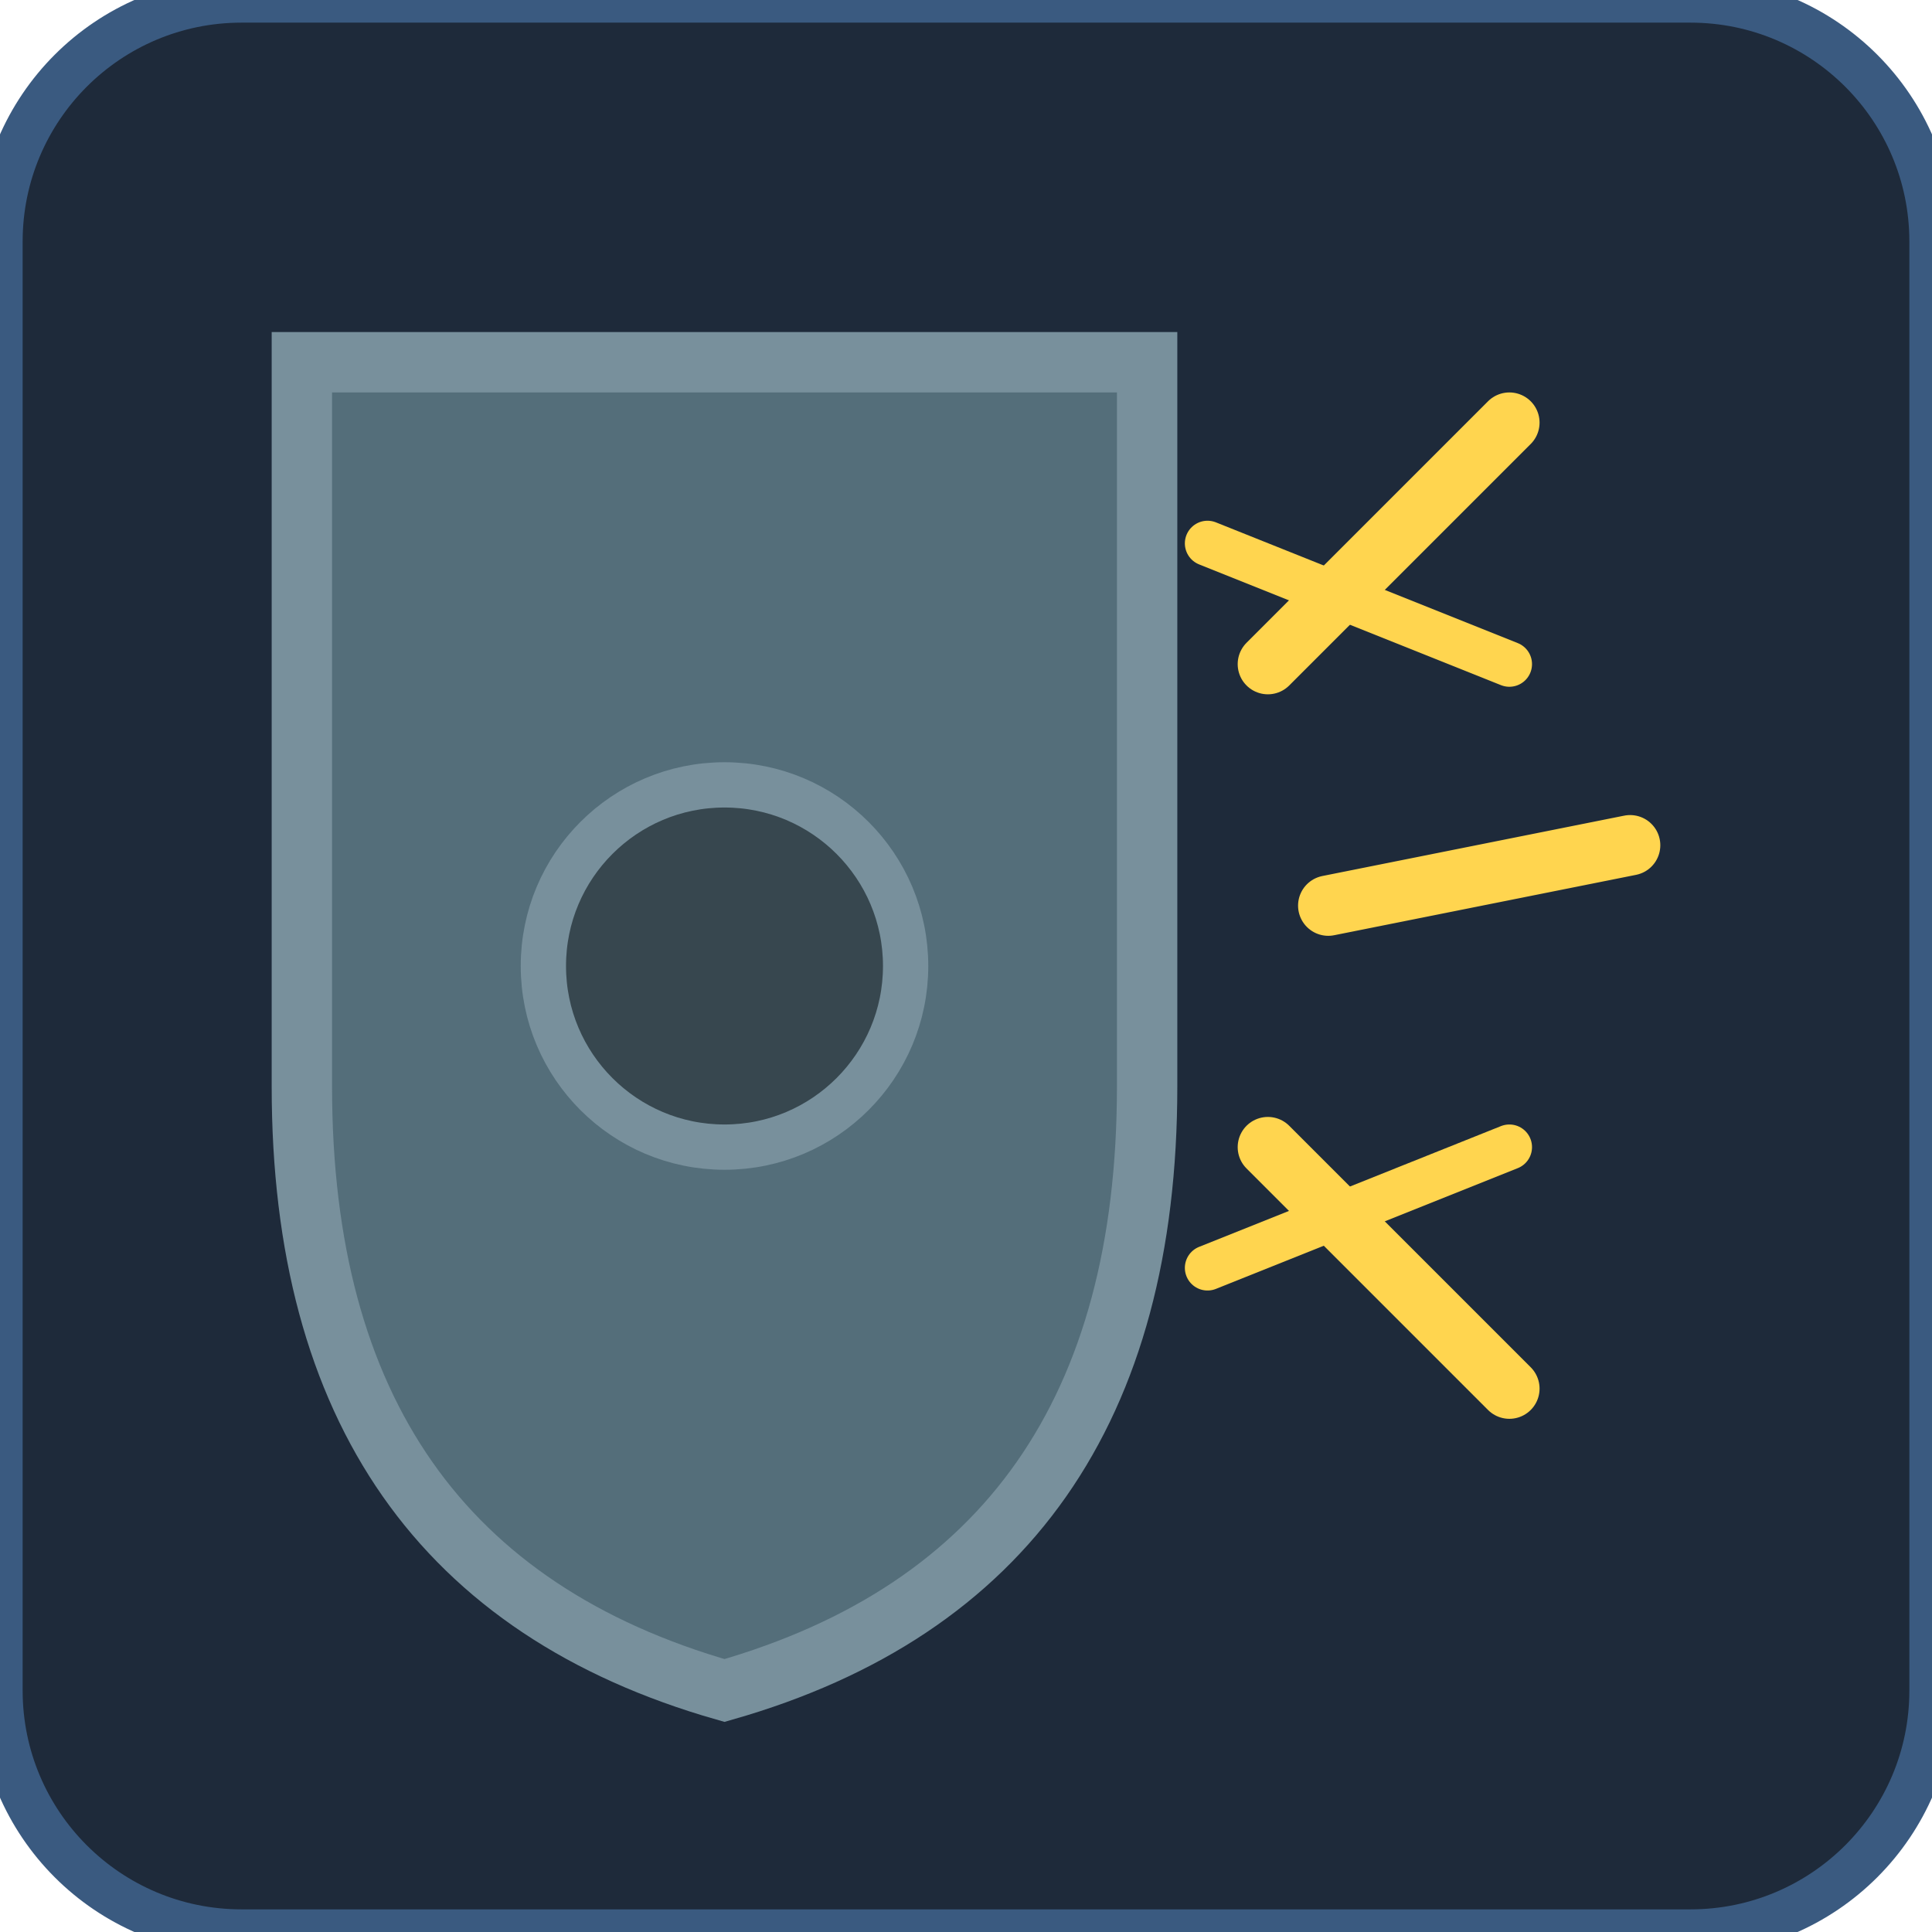
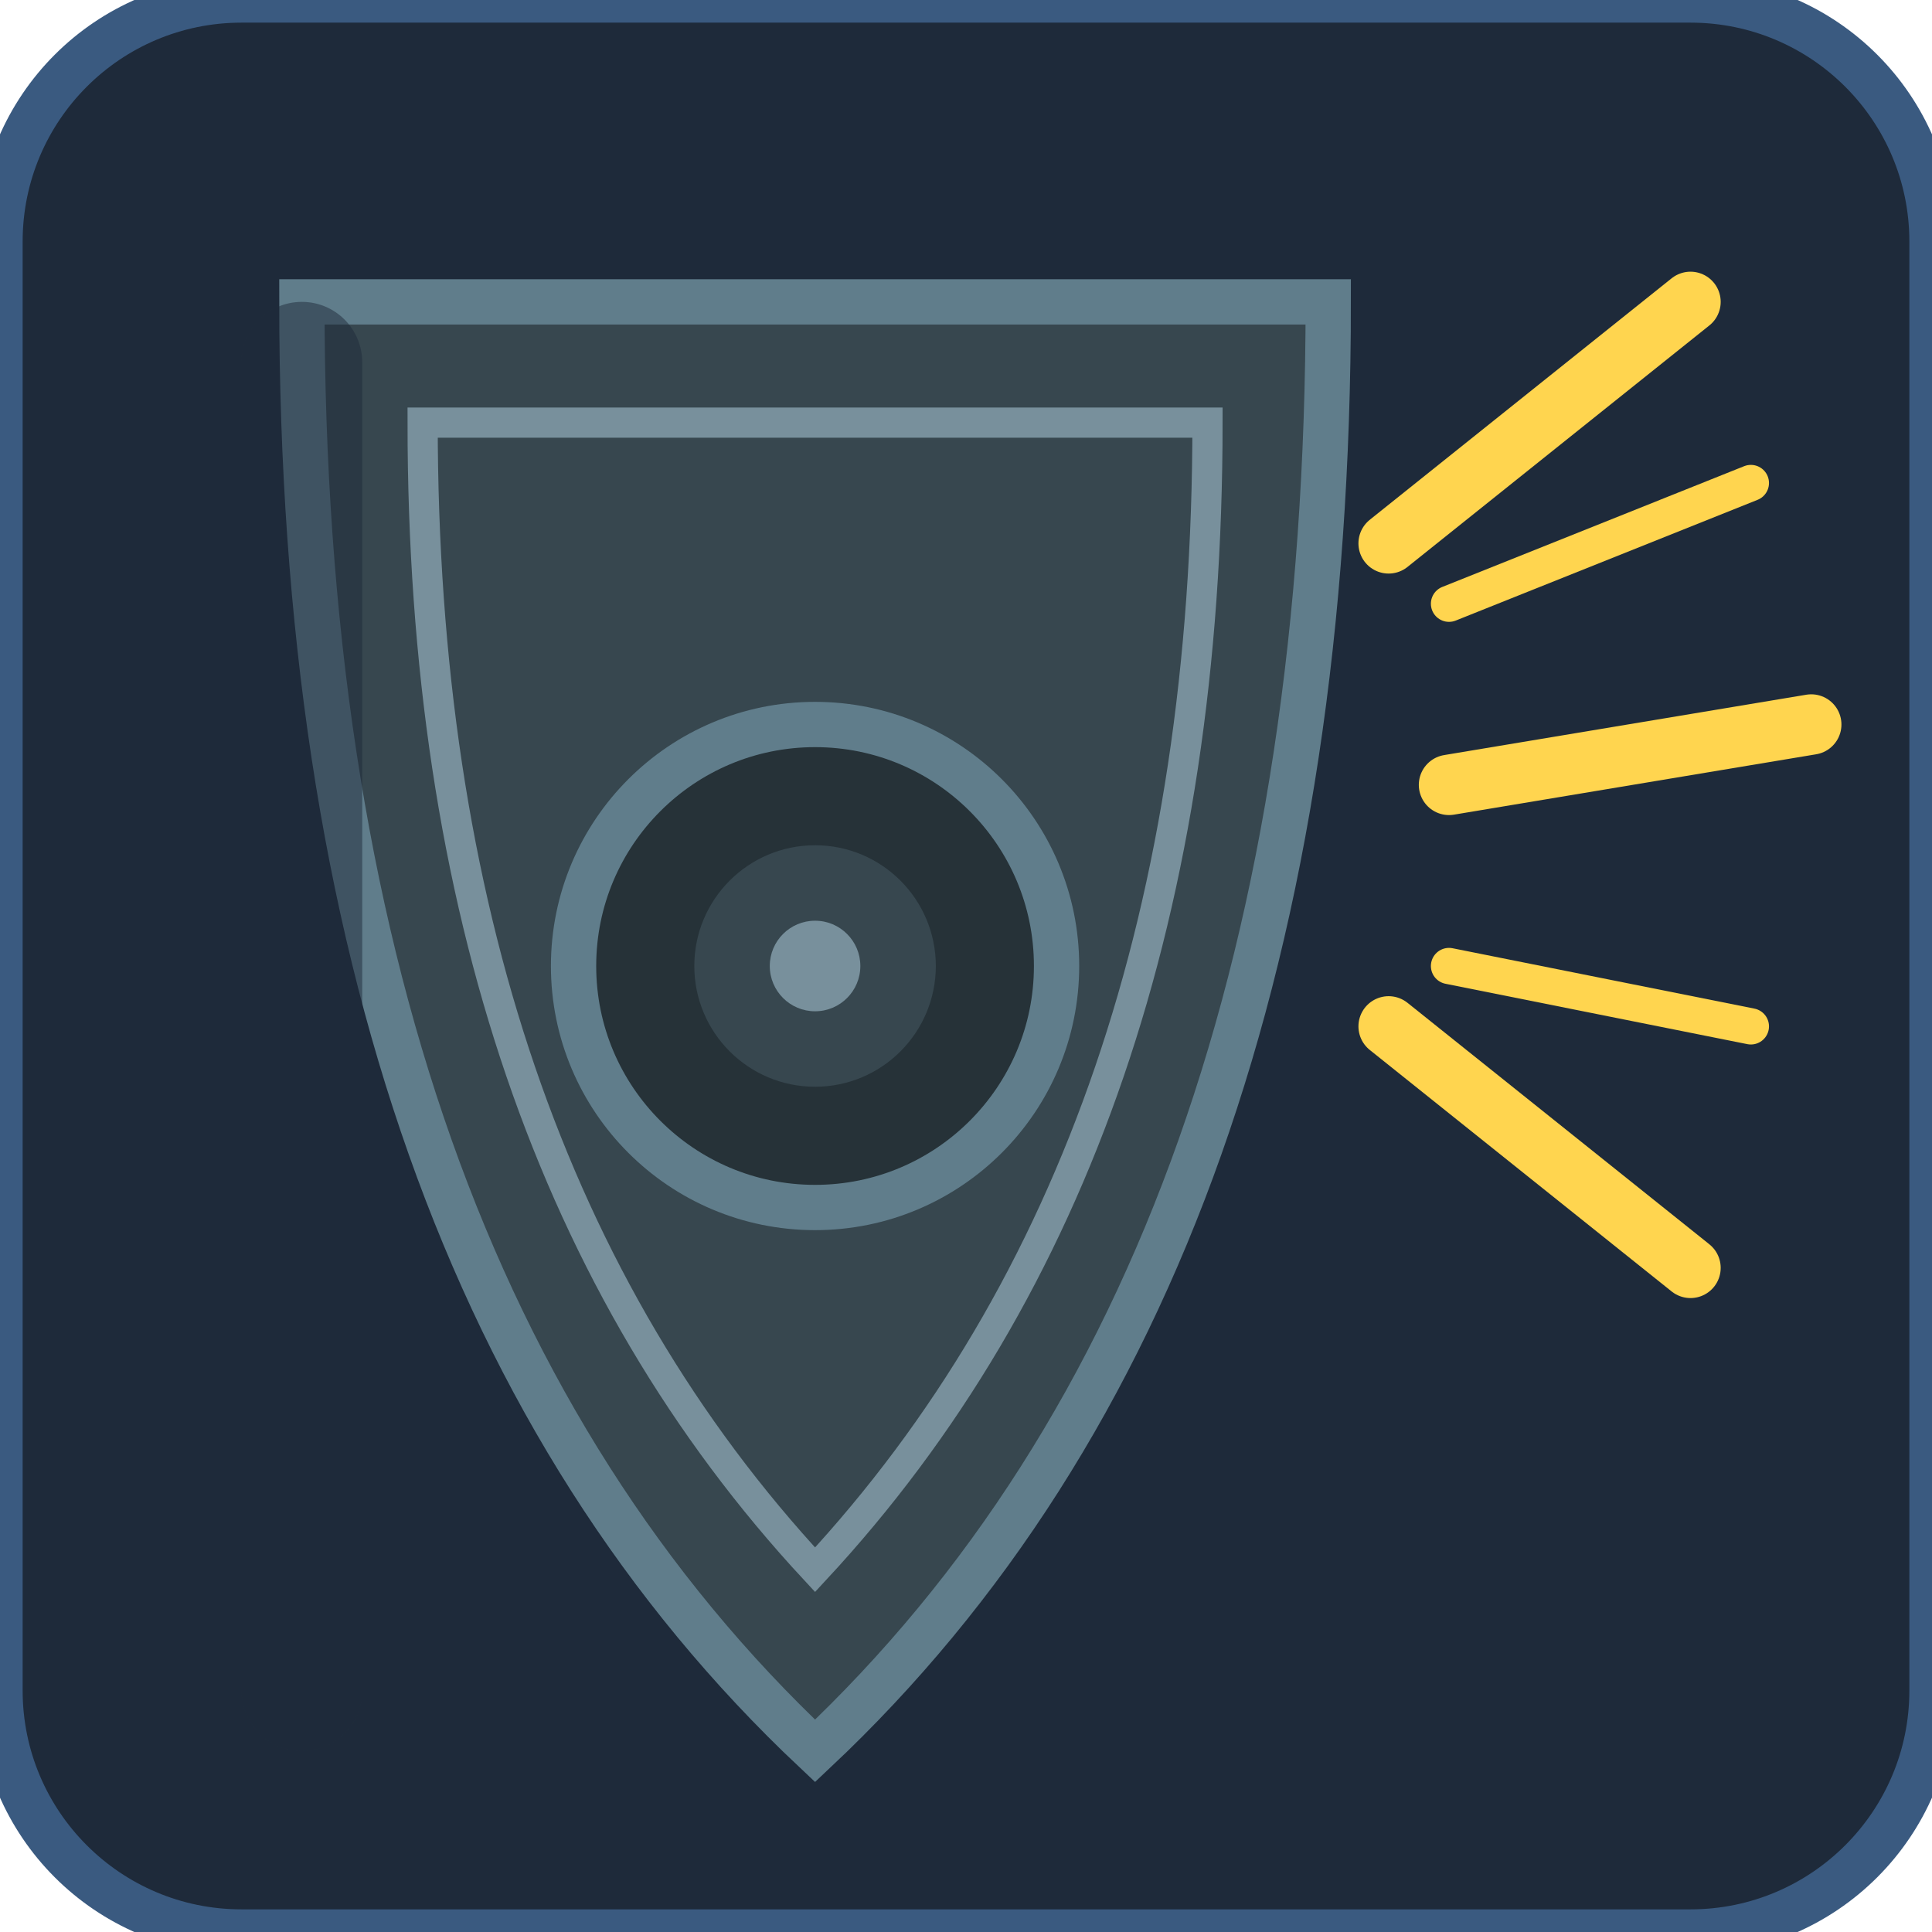
<svg xmlns="http://www.w3.org/2000/svg" viewBox="0 0 64 64">
  <rect x="0" y="0" width="64" height="64" rx="8" fill="#1e2a3a" stroke="#3a5a80" stroke-width="1.5" />
-   <path d="M10 12 L38 12 L38 36 Q38 52 24 56 Q10 52 10 36 Z" fill="#546e7a" stroke="#78909c" stroke-width="2" />
-   <circle cx="24" cy="32" r="6" fill="#37474f" stroke="#78909c" stroke-width="1.5" />
-   <line x1="42" y1="22" x2="50" y2="14" stroke="#ffd54f" stroke-width="2" stroke-linecap="round" />
-   <line x1="44" y1="30" x2="54" y2="28" stroke="#ffd54f" stroke-width="2" stroke-linecap="round" />
-   <line x1="42" y1="38" x2="50" y2="46" stroke="#ffd54f" stroke-width="2" stroke-linecap="round" />
-   <line x1="40" y1="18" x2="50" y2="22" stroke="#ffd54f" stroke-width="1.5" stroke-linecap="round" />
-   <line x1="40" y1="42" x2="50" y2="38" stroke="#ffd54f" stroke-width="1.5" stroke-linecap="round" />
+   <line x1="46" y1="18" x2="56" y2="10" stroke="#ffd54f" stroke-width="2" stroke-linecap="round" />
+   <line x1="48" y1="26" x2="60" y2="24" stroke="#ffd54f" stroke-width="2" stroke-linecap="round" />
+   <line x1="46" y1="34" x2="56" y2="42" stroke="#ffd54f" stroke-width="2" stroke-linecap="round" />
+   <line x1="48" y1="20" x2="58" y2="16" stroke="#ffd54f" stroke-width="1.2" stroke-linecap="round" />
+   <line x1="48" y1="32" x2="58" y2="34" stroke="#ffd54f" stroke-width="1.2" stroke-linecap="round" />
+   <path d="M 10,10 L 44,10 Q 44,42 27,58 Q 10,42 10,10 Z" fill="#37474f" stroke="#607d8b" stroke-width="1.5" />
+   <path d="M 14,14 L 40,14 Q 40,38 27,52 Q 14,38 14,14 Z" fill="none" stroke="#78909c" stroke-width="1" />
+   <circle cx="27" cy="32" r="8" fill="#263238" stroke="#607d8b" stroke-width="1.5" />
+   <circle cx="27" cy="32" r="4" fill="#37474f" />
+   <circle cx="27" cy="32" r="1.5" fill="#78909c" />
+   <rect x="8" y="10" width="4" height="48" rx="2" fill="#1e2a3a" opacity="0.5" />
</svg>
